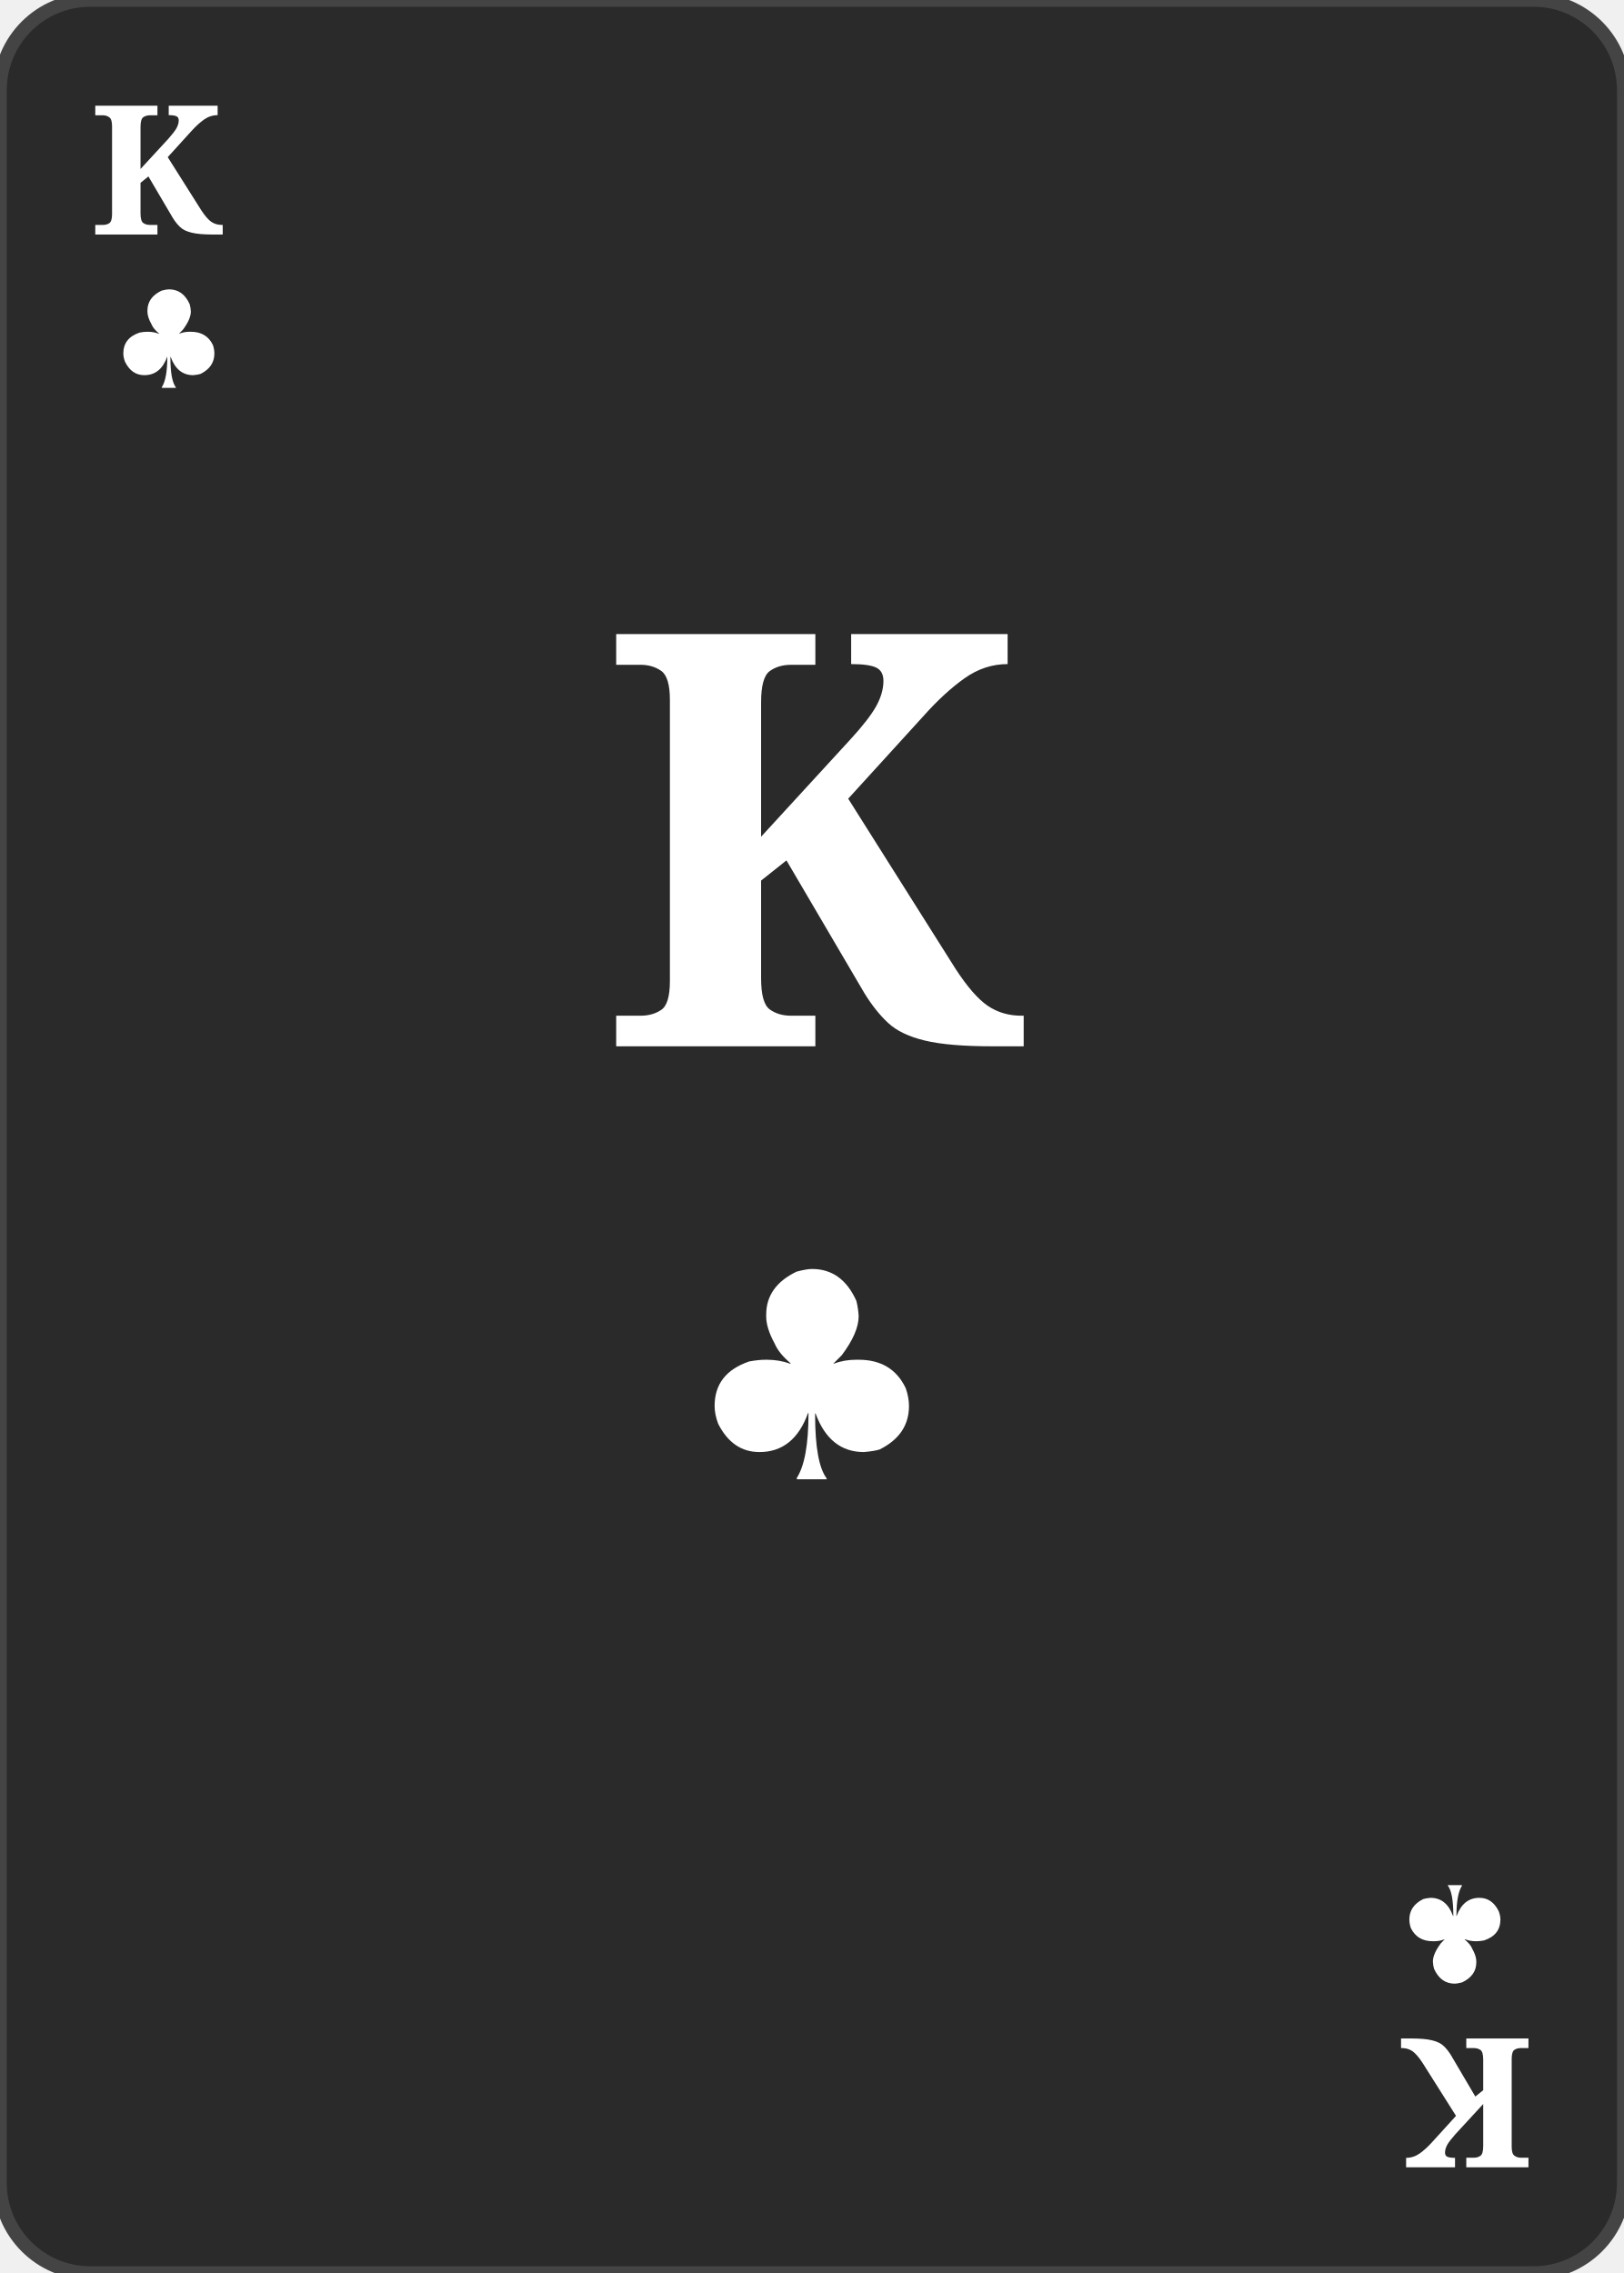
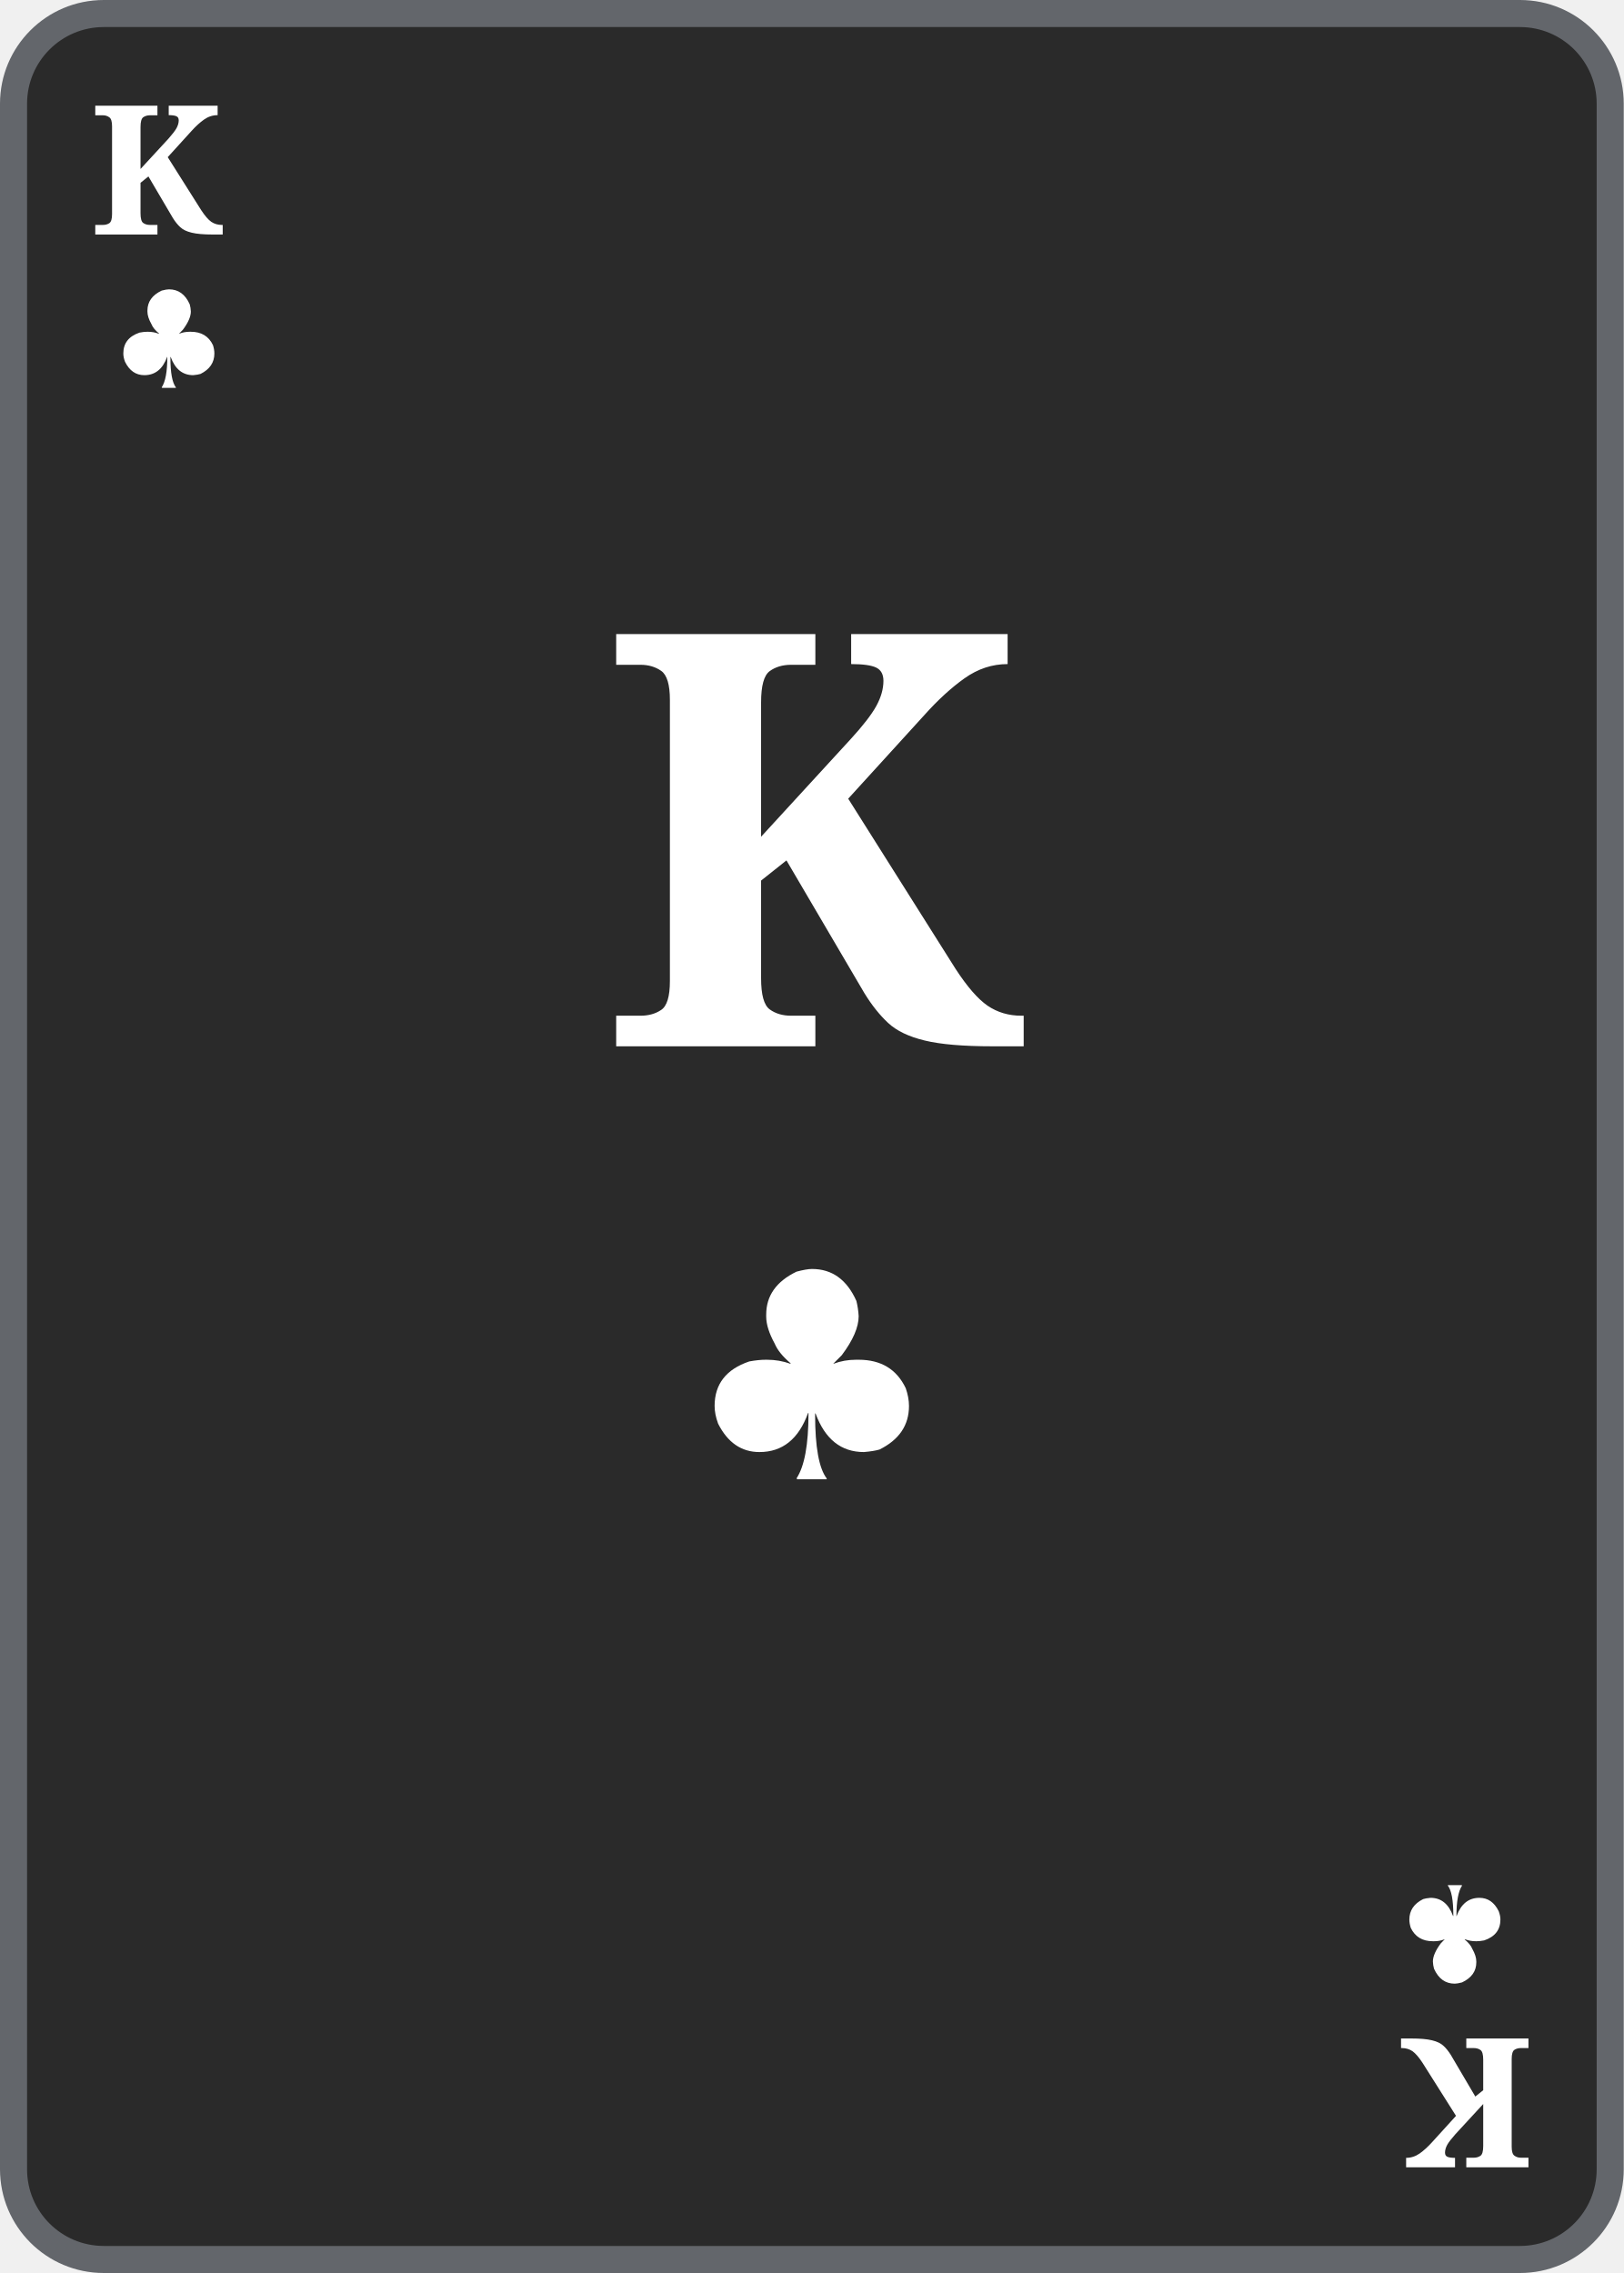
<svg xmlns="http://www.w3.org/2000/svg" viewBox="0 0 180 252" width="180" height="252">
-   <rect width="180" height="252" rx="10" fill="#2a2a2a" stroke="#444444" stroke-width="1.5" />
+   <rect x="1.5" y="1.5" width="177" height="249" rx="10" fill="#2a2a2a" stroke="#63666B" stroke-width="3" />
  <text x="10" y="26" font-family="Georgia, serif" font-size="20" font-weight="bold" fill="#ffffff">K</text>
  <text x="12" y="43" font-family="Georgia, serif" font-size="15" fill="#ffffff">♣</text>
  <g transform="rotate(180, 90.0, 126.0)">
    <text x="10" y="26" font-family="Georgia, serif" font-size="20" font-weight="bold" fill="#ffffff">K</text>
    <text x="12" y="43" font-family="Georgia, serif" font-size="15" fill="#ffffff">♣</text>
  </g>
  <text x="90" y="116" font-family="Georgia, serif" font-size="64" font-weight="bold" fill="#ffffff" text-anchor="middle">K</text>
  <text x="90" y="164" font-family="Georgia, serif" font-size="32" fill="#ffffff" text-anchor="middle">♣</text>
</svg>
